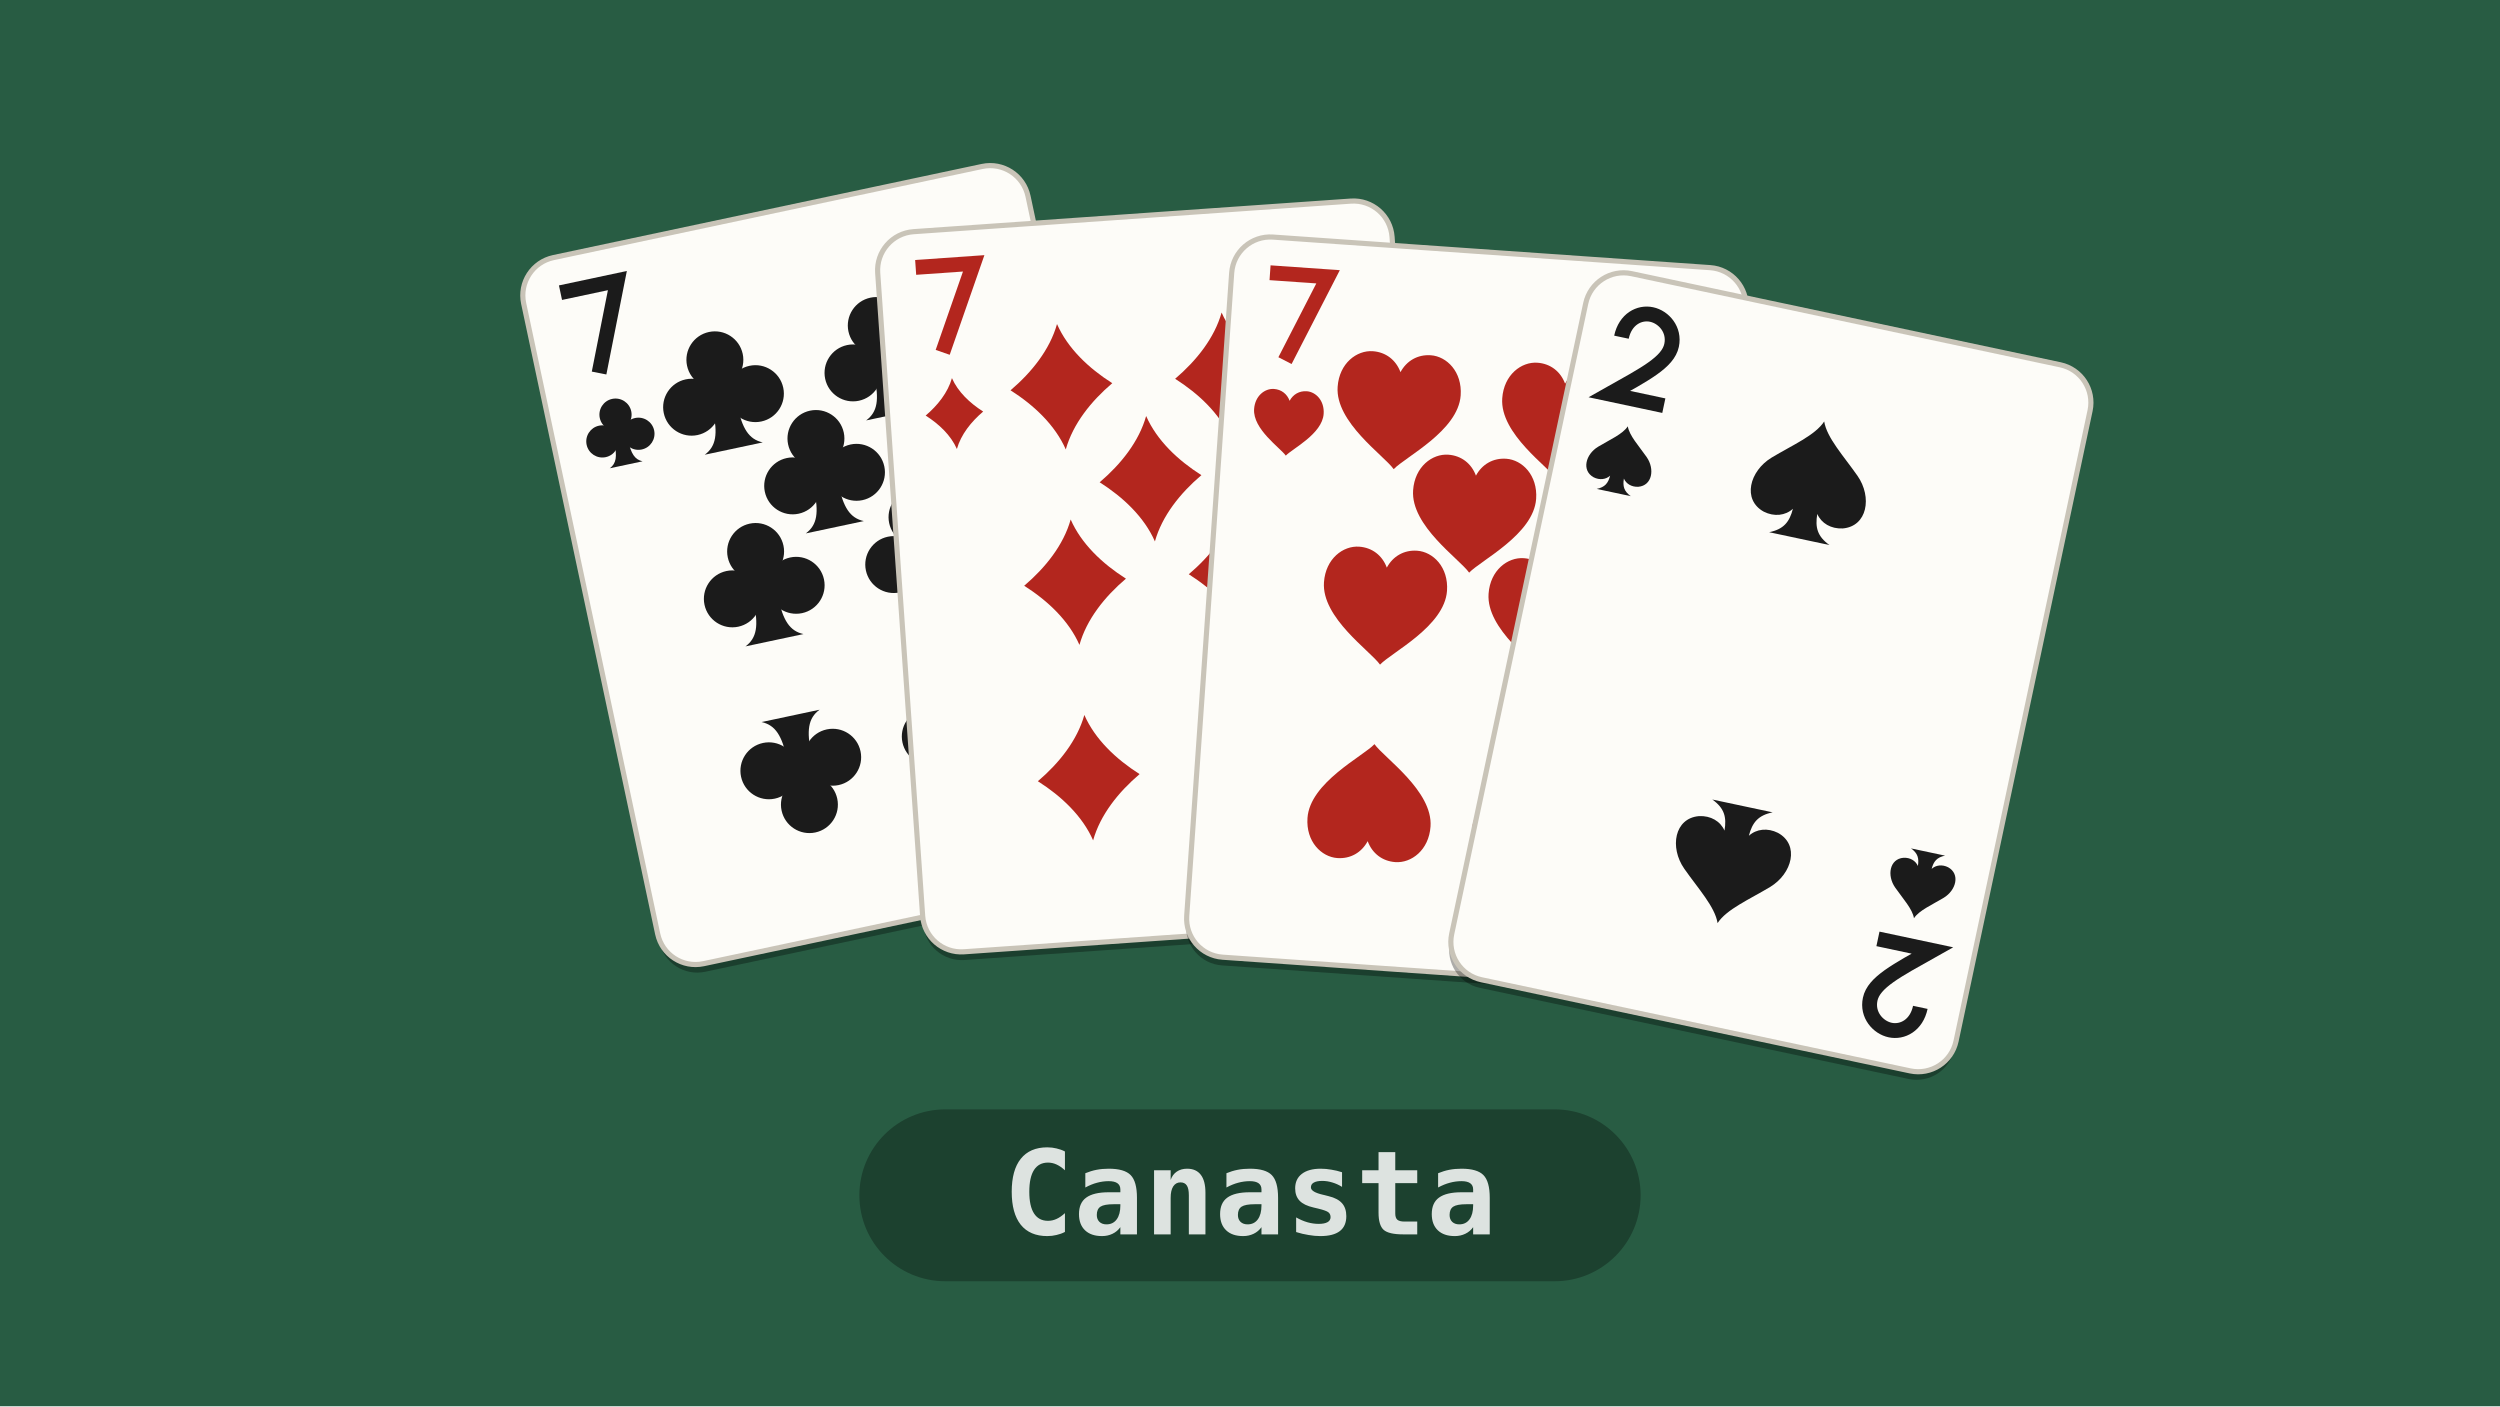
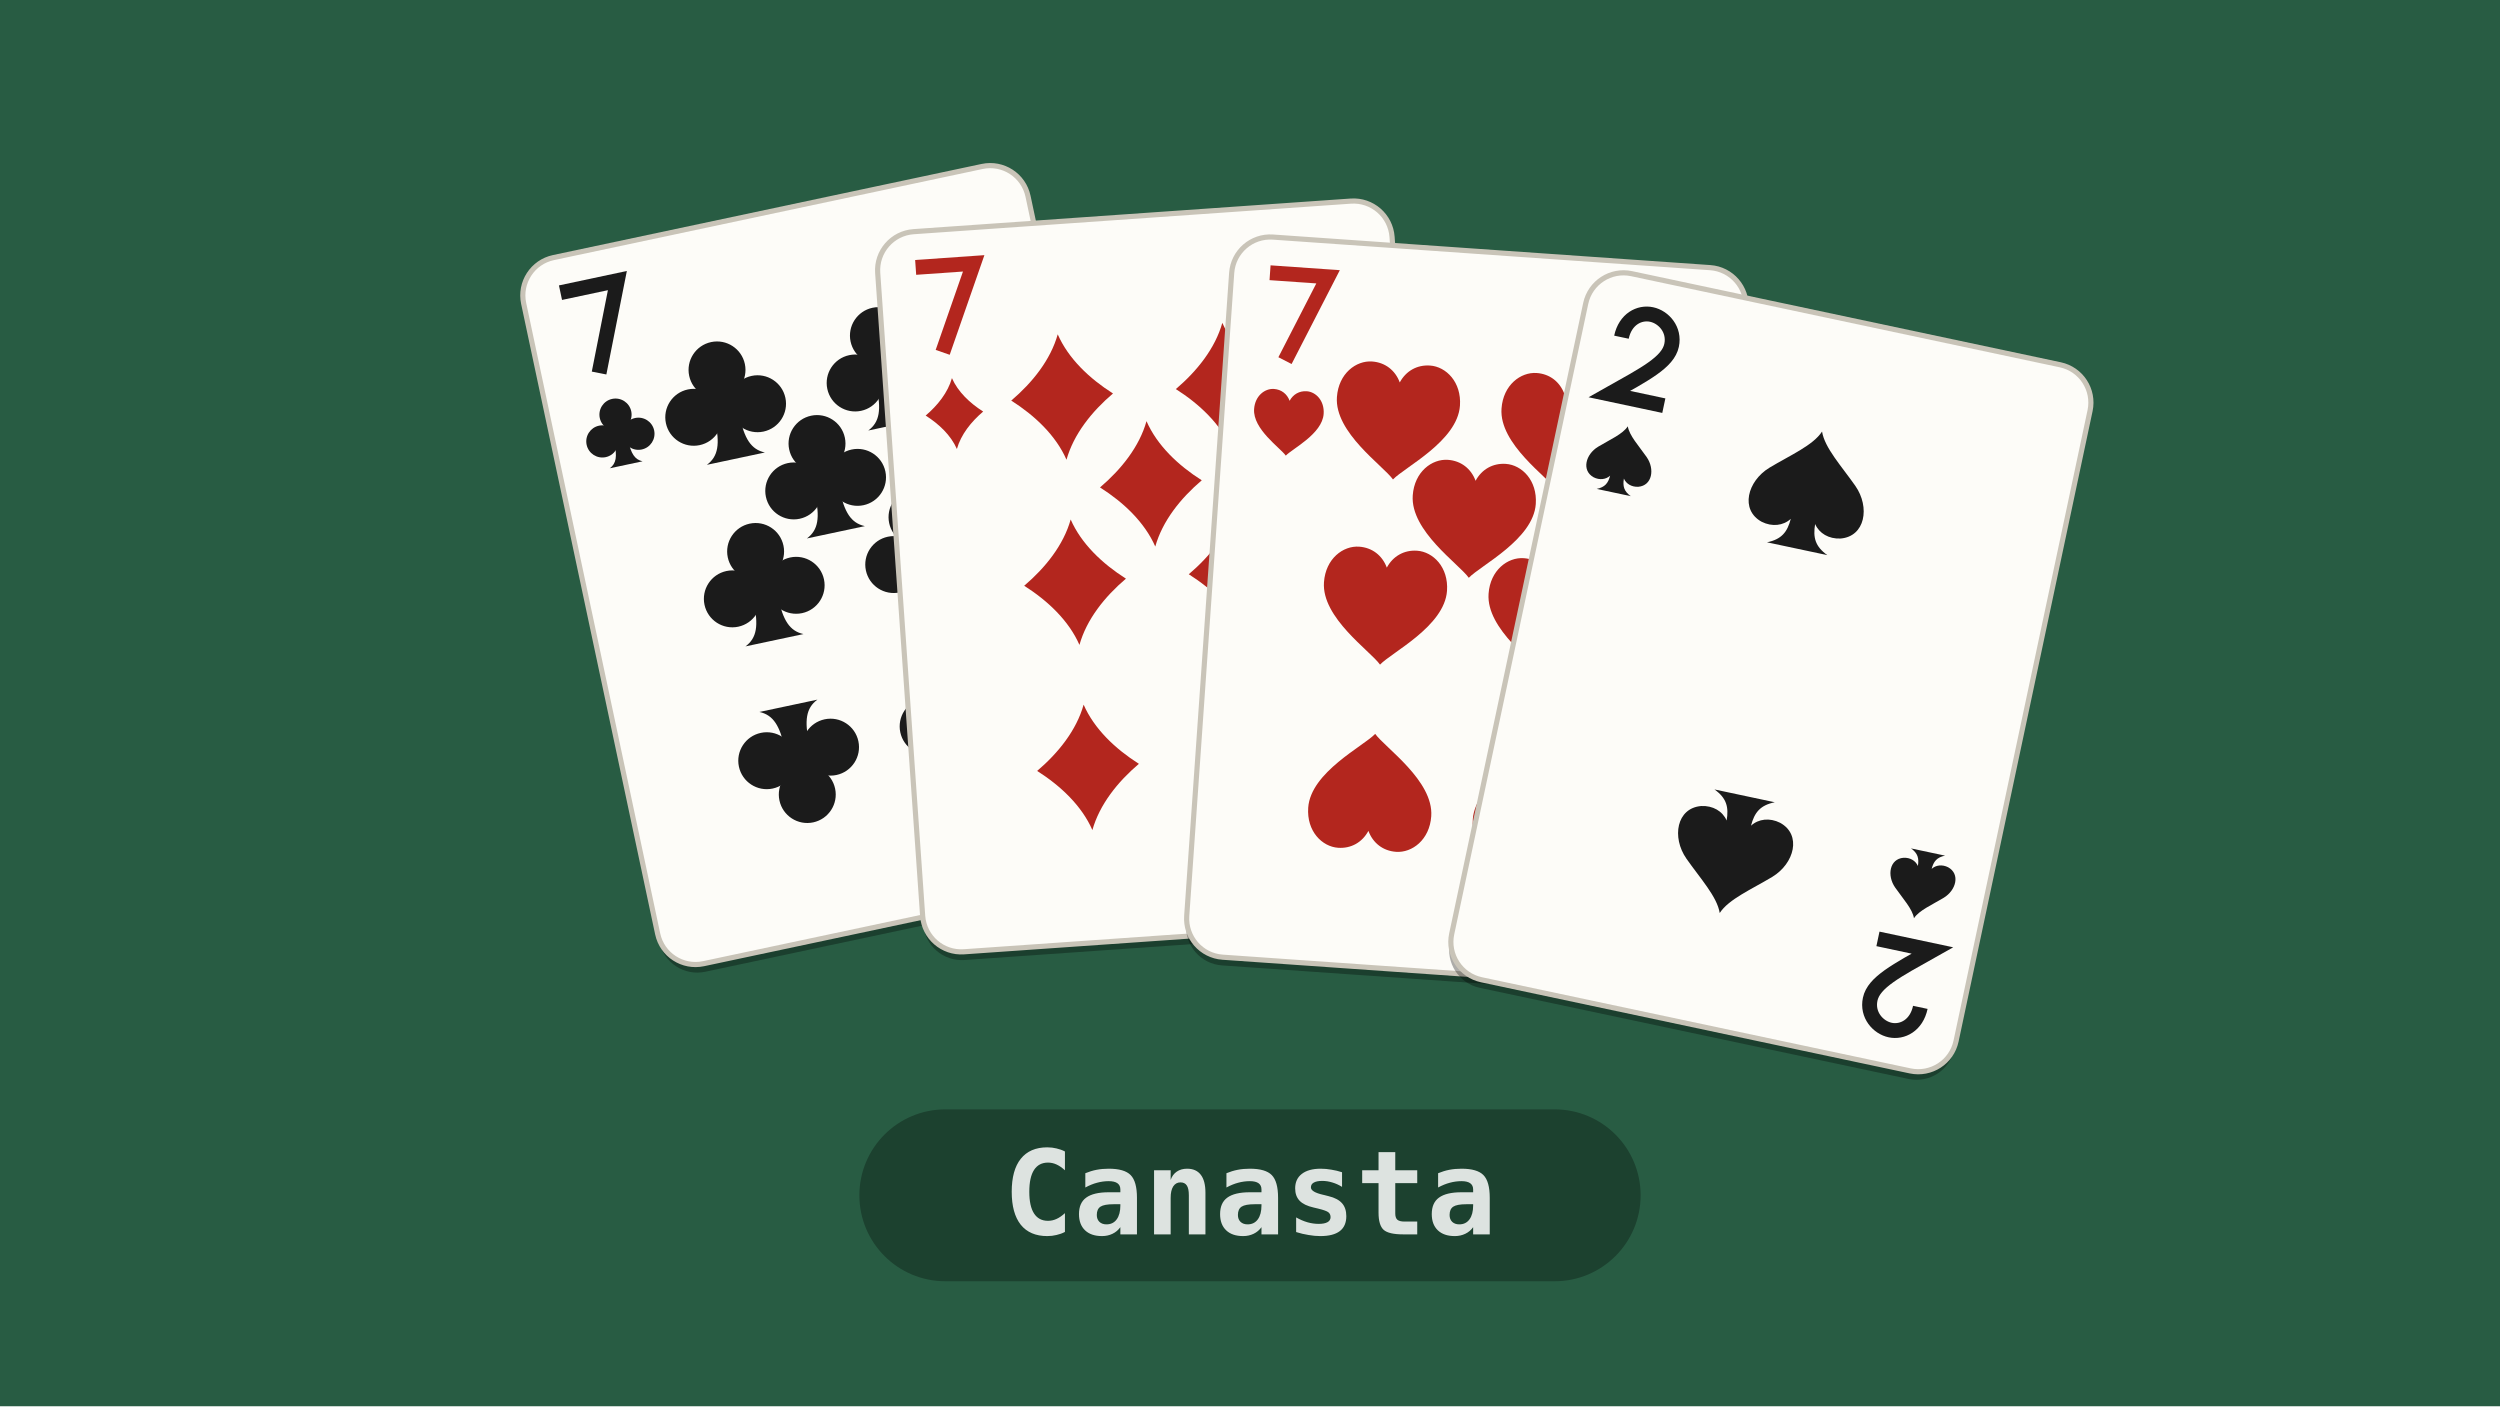
<svg xmlns="http://www.w3.org/2000/svg" width="320" height="180" viewBox="0 0 320 180">
  <defs>
    <symbol id="zc-s-0" overflow="visible">
      <circle cy="-5.3" r="4.8" />
      <circle cx="-5.5" cy="1.7" r="4.8" />
      <circle cx="5.5" cy="1.7" r="4.8" />
      <circle cy="0.4" r="3.4" />
      <path d="M-2.1 3C-2.1 7-2.8 9-5 10H5C2.8 9 2.1 7 2.1 3Z" />
    </symbol>
    <symbol id="zc-s-1" overflow="visible">
      <path d="M0-10.6C1.5-6.4 4.8-2.8 8.6 0 4.8 2.8 1.5 6.4 0 10.6-1.5 6.4-4.8 2.8-8.6 0-4.8-2.8-1.5-6.4 0-10.6Z" />
    </symbol>
    <symbol id="zc-s-2" overflow="visible">
      <path d="M0 9.8C-1.8 7.6-10.4 2.6-10.4-3.4-10.4-7.4-7.6-9.8-4.9-9.8-2.7-9.8-.9-8.6 0-6.6 .9-8.6 2.7-9.8 4.9-9.8 7.6-9.8 10.4-7.4 10.4-3.4 10.4 2.6 1.8 7.6 0 9.8Z" />
    </symbol>
    <symbol id="zc-s-3" overflow="visible">
      <path d="M0-10.2C1-7.6 4.4-5.2 7.4-2.4 10.6 .6 10.8 5.6 6.8 6.8 4.9 7.3 3.1 6.7 2.1 5.3 2.2 7.6 2.9 9 5.2 10H-5.2C-2.9 9-2.2 7.6-2.1 5.3-3.1 6.7-4.9 7.3-6.8 6.8-10.8 5.6-10.6 .6-7.4-2.4-4.4-5.2-1 -7.6 0-10.2Z" />
    </symbol>
  </defs>
  <rect width="320" height="180" fill="#285c43" />
  <g transform="translate(66 34) rotate(-12) scale(0.66)" style="color:#1b1b1b">
    <rect y="1.6" width="100" height="140" rx="7.5" fill="rgba(0,0,0,0.32)" />
    <rect width="100" height="140" rx="7.5" fill="#fdfcf8" stroke="#c9c4b8" />
    <svg width="100" height="140" viewBox="0 0 100 140" fill="currentColor" aria-hidden="true">
      <g class="zc-idx-std">
        <path transform="translate(6.94 6.94) scale(1.2)" d="M.4 0H9.8L3.8 14" fill="none" stroke="currentColor" stroke-width="2.4" stroke-linejoin="miter" stroke-miterlimit="6" />
        <g transform="translate(12.94 35.74) scale(0.65)">
          <use href="#zc-s-0" />
        </g>
      </g>
      <g class="zc-idx-std" transform="rotate(180 50 70)">
        <path transform="translate(6.94 6.94) scale(1.2)" d="M.4 0H9.8L3.8 14" fill="none" stroke="currentColor" stroke-width="2.4" stroke-linejoin="miter" stroke-miterlimit="6" />
        <g transform="translate(12.94 35.74) scale(0.65)">
          <use href="#zc-s-0" />
        </g>
      </g>
      <g class="zc-idx-row" display="none">
        <path transform="translate(8.52 8.52) scale(2.1)" d="M.4 0H9.8L3.8 14" fill="none" stroke="currentColor" stroke-width="2.4" stroke-linejoin="miter" stroke-miterlimit="6" />
        <g transform="translate(63 23) scale(1.25)">
          <use href="#zc-s-0" />
        </g>
      </g>
      <g class="zc-big">
-         <g transform="translate(34 32) scale(1.15)">
-           <use href="#zc-s-0" />
-         </g>
-         <g transform="translate(66 32) scale(1.15)">
+         <g transform="translate(34 34) scale(1.15)">
+           <use href="#zc-s-0" />
+         </g>
+         <g transform="translate(66 34) scale(1.15)">
          <use href="#zc-s-0" />
        </g>
        <g transform="translate(34 70) scale(1.15)">
          <use href="#zc-s-0" />
        </g>
        <g transform="translate(66 70) scale(1.15)">
          <use href="#zc-s-0" />
        </g>
-         <g transform="translate(34 108) rotate(180) scale(1.15)">
-           <use href="#zc-s-0" />
-         </g>
-         <g transform="translate(66 108) rotate(180) scale(1.15)">
-           <use href="#zc-s-0" />
-         </g>
-         <g transform="translate(50 51) scale(1.15)">
+         <g transform="translate(34 106) rotate(180) scale(1.15)">
+           <use href="#zc-s-0" />
+         </g>
+         <g transform="translate(66 106) rotate(180) scale(1.15)">
+           <use href="#zc-s-0" />
+         </g>
+         <g transform="translate(50 52) scale(1.15)">
          <use href="#zc-s-0" />
        </g>
      </g>
      <g class="zc-small" display="none">
        <g transform="translate(50 92) scale(3.1)">
          <use href="#zc-s-0" />
        </g>
      </g>
    </svg>
  </g>
  <g transform="translate(112 30) rotate(-4) scale(0.66)" style="color:#b3261e">
    <rect y="1.6" width="100" height="140" rx="7.5" fill="rgba(0,0,0,0.32)" />
    <rect width="100" height="140" rx="7.5" fill="#fdfcf8" stroke="#c9c4b8" />
    <svg width="100" height="140" viewBox="0 0 100 140" fill="currentColor" aria-hidden="true">
      <g class="zc-idx-std">
        <path transform="translate(6.94 6.94) scale(1.2)" d="M.4 0H9.8L3.8 14" fill="none" stroke="currentColor" stroke-width="2.4" stroke-linejoin="miter" stroke-miterlimit="6" />
        <g transform="translate(12.94 35.74) scale(0.65)">
          <use href="#zc-s-1" />
        </g>
      </g>
      <g class="zc-idx-std" transform="rotate(180 50 70)">
        <path transform="translate(6.94 6.94) scale(1.2)" d="M.4 0H9.8L3.8 14" fill="none" stroke="currentColor" stroke-width="2.4" stroke-linejoin="miter" stroke-miterlimit="6" />
        <g transform="translate(12.94 35.74) scale(0.65)">
          <use href="#zc-s-1" />
        </g>
      </g>
      <g class="zc-idx-row" display="none">
        <path transform="translate(8.52 8.52) scale(2.1)" d="M.4 0H9.8L3.8 14" fill="none" stroke="currentColor" stroke-width="2.4" stroke-linejoin="miter" stroke-miterlimit="6" />
        <g transform="translate(63 23) scale(1.25)">
          <use href="#zc-s-1" />
        </g>
      </g>
      <g class="zc-big">
-         <g transform="translate(34 32) scale(1.15)">
-           <use href="#zc-s-1" />
-         </g>
-         <g transform="translate(66 32) scale(1.15)">
+         <g transform="translate(34 34) scale(1.15)">
+           <use href="#zc-s-1" />
+         </g>
+         <g transform="translate(66 34) scale(1.15)">
          <use href="#zc-s-1" />
        </g>
        <g transform="translate(34 70) scale(1.15)">
          <use href="#zc-s-1" />
        </g>
        <g transform="translate(66 70) scale(1.15)">
          <use href="#zc-s-1" />
        </g>
-         <g transform="translate(34 108) rotate(180) scale(1.15)">
-           <use href="#zc-s-1" />
-         </g>
-         <g transform="translate(66 108) rotate(180) scale(1.15)">
-           <use href="#zc-s-1" />
-         </g>
-         <g transform="translate(50 51) scale(1.15)">
+         <g transform="translate(34 106) rotate(180) scale(1.15)">
+           <use href="#zc-s-1" />
+         </g>
+         <g transform="translate(66 106) rotate(180) scale(1.15)">
+           <use href="#zc-s-1" />
+         </g>
+         <g transform="translate(50 52) scale(1.15)">
          <use href="#zc-s-1" />
        </g>
      </g>
      <g class="zc-small" display="none">
        <g transform="translate(50 92) scale(3.1)">
          <use href="#zc-s-1" />
        </g>
      </g>
    </svg>
  </g>
  <g transform="translate(158 30) rotate(4) scale(0.66)" style="color:#b3261e">
    <rect y="1.6" width="100" height="140" rx="7.5" fill="rgba(0,0,0,0.32)" />
    <rect width="100" height="140" rx="7.5" fill="#fdfcf8" stroke="#c9c4b8" />
    <svg width="100" height="140" viewBox="0 0 100 140" fill="currentColor" aria-hidden="true">
      <g class="zc-idx-std">
        <path transform="translate(6.94 6.94) scale(1.2)" d="M.4 0H9.8L3.8 14" fill="none" stroke="currentColor" stroke-width="2.4" stroke-linejoin="miter" stroke-miterlimit="6" />
        <g transform="translate(12.94 35.74) scale(0.65)">
          <use href="#zc-s-2" />
        </g>
      </g>
      <g class="zc-idx-std" transform="rotate(180 50 70)">
        <path transform="translate(6.94 6.94) scale(1.2)" d="M.4 0H9.8L3.8 14" fill="none" stroke="currentColor" stroke-width="2.4" stroke-linejoin="miter" stroke-miterlimit="6" />
        <g transform="translate(12.94 35.74) scale(0.65)">
          <use href="#zc-s-2" />
        </g>
      </g>
      <g class="zc-idx-row" display="none">
        <path transform="translate(8.52 8.52) scale(2.1)" d="M.4 0H9.8L3.8 14" fill="none" stroke="currentColor" stroke-width="2.4" stroke-linejoin="miter" stroke-miterlimit="6" />
        <g transform="translate(63 23) scale(1.25)">
          <use href="#zc-s-2" />
        </g>
      </g>
      <g class="zc-big">
-         <g transform="translate(34 32) scale(1.15)">
-           <use href="#zc-s-2" />
-         </g>
-         <g transform="translate(66 32) scale(1.15)">
+         <g transform="translate(34 34) scale(1.15)">
+           <use href="#zc-s-2" />
+         </g>
+         <g transform="translate(66 34) scale(1.15)">
          <use href="#zc-s-2" />
        </g>
        <g transform="translate(34 70) scale(1.15)">
          <use href="#zc-s-2" />
        </g>
        <g transform="translate(66 70) scale(1.15)">
          <use href="#zc-s-2" />
        </g>
-         <g transform="translate(34 108) rotate(180) scale(1.15)">
-           <use href="#zc-s-2" />
-         </g>
-         <g transform="translate(66 108) rotate(180) scale(1.15)">
-           <use href="#zc-s-2" />
-         </g>
-         <g transform="translate(50 51) scale(1.15)">
+         <g transform="translate(34 106) rotate(180) scale(1.15)">
+           <use href="#zc-s-2" />
+         </g>
+         <g transform="translate(66 106) rotate(180) scale(1.15)">
+           <use href="#zc-s-2" />
+         </g>
+         <g transform="translate(50 52) scale(1.15)">
          <use href="#zc-s-2" />
        </g>
      </g>
      <g class="zc-small" display="none">
        <g transform="translate(50 92) scale(3.1)">
          <use href="#zc-s-2" />
        </g>
      </g>
    </svg>
  </g>
  <g transform="translate(204 34) rotate(12) scale(0.66)" style="color:#1b1b1b">
    <rect y="1.6" width="100" height="140" rx="7.5" fill="rgba(0,0,0,0.32)" />
    <rect width="100" height="140" rx="7.5" fill="#fdfcf8" stroke="#c9c4b8" />
    <svg width="100" height="140" viewBox="0 0 100 140" fill="currentColor" aria-hidden="true">
      <g class="zc-idx-std">
        <path transform="translate(6.94 6.94) scale(1.2)" d="M1 4.6C1 1.6 3 0 5 0S9.2 1.6 9.2 4.2C9.2 7 6 9.6 1 14H10" fill="none" stroke="currentColor" stroke-width="2.4" stroke-linejoin="miter" stroke-miterlimit="6" />
        <g transform="translate(12.94 35.74) scale(0.65)">
          <use href="#zc-s-3" />
        </g>
      </g>
      <g class="zc-idx-std" transform="rotate(180 50 70)">
        <path transform="translate(6.94 6.94) scale(1.2)" d="M1 4.6C1 1.6 3 0 5 0S9.2 1.6 9.2 4.2C9.2 7 6 9.6 1 14H10" fill="none" stroke="currentColor" stroke-width="2.4" stroke-linejoin="miter" stroke-miterlimit="6" />
        <g transform="translate(12.94 35.74) scale(0.65)">
          <use href="#zc-s-3" />
        </g>
      </g>
      <g class="zc-idx-row" display="none">
        <path transform="translate(8.52 8.52) scale(2.1)" d="M1 4.6C1 1.6 3 0 5 0S9.2 1.6 9.2 4.2C9.2 7 6 9.6 1 14H10" fill="none" stroke="currentColor" stroke-width="2.4" stroke-linejoin="miter" stroke-miterlimit="6" />
        <g transform="translate(63 23) scale(1.25)">
          <use href="#zc-s-3" />
        </g>
      </g>
      <g class="zc-big">
-         <g transform="translate(50 32) scale(1.15)">
-           <use href="#zc-s-3" />
-         </g>
-         <g transform="translate(50 108) rotate(180) scale(1.15)">
+         <g transform="translate(50 34) scale(1.15)">
+           <use href="#zc-s-3" />
+         </g>
+         <g transform="translate(50 106) rotate(180) scale(1.15)">
          <use href="#zc-s-3" />
        </g>
      </g>
      <g class="zc-small" display="none">
        <g transform="translate(50 92) scale(3.1)">
          <use href="#zc-s-3" />
        </g>
      </g>
    </svg>
  </g>
  <rect x="110" y="142" width="100" height="22" rx="11" fill="rgba(0,0,0,0.3)" />
  <text x="160" y="158" font-size="15" font-weight="700" text-anchor="middle" fill="rgba(255,255,255,0.85)" font-family="ui-monospace,Menlo,monospace">Canasta</text>
</svg>
